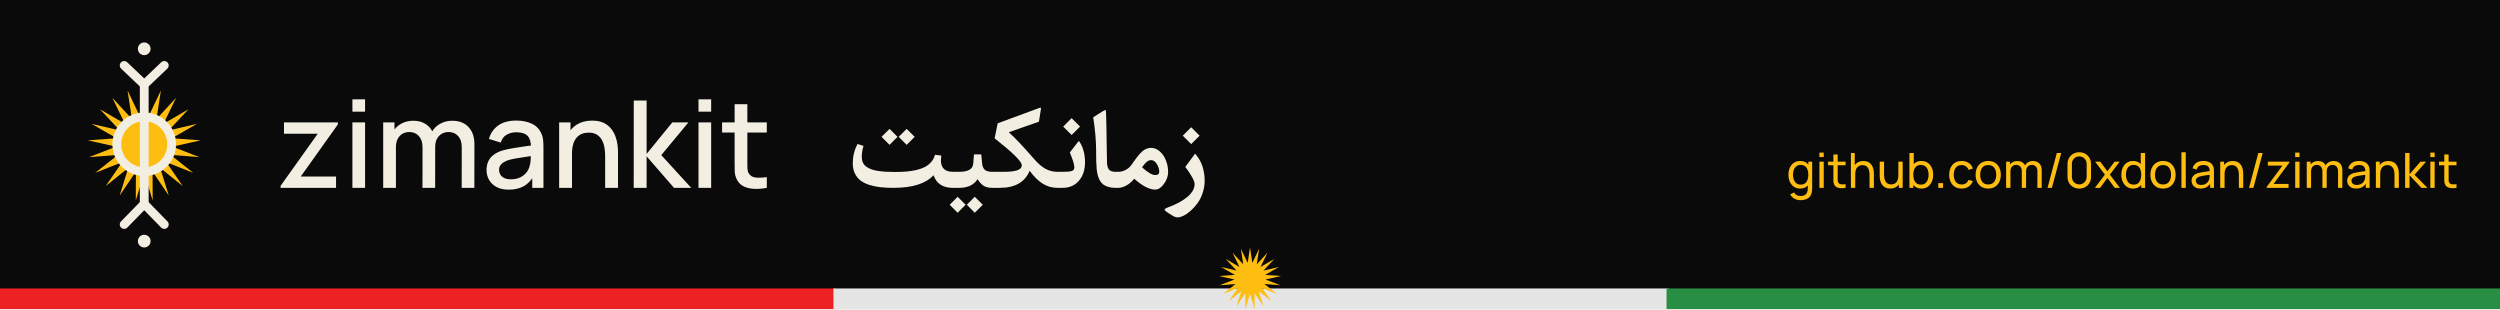
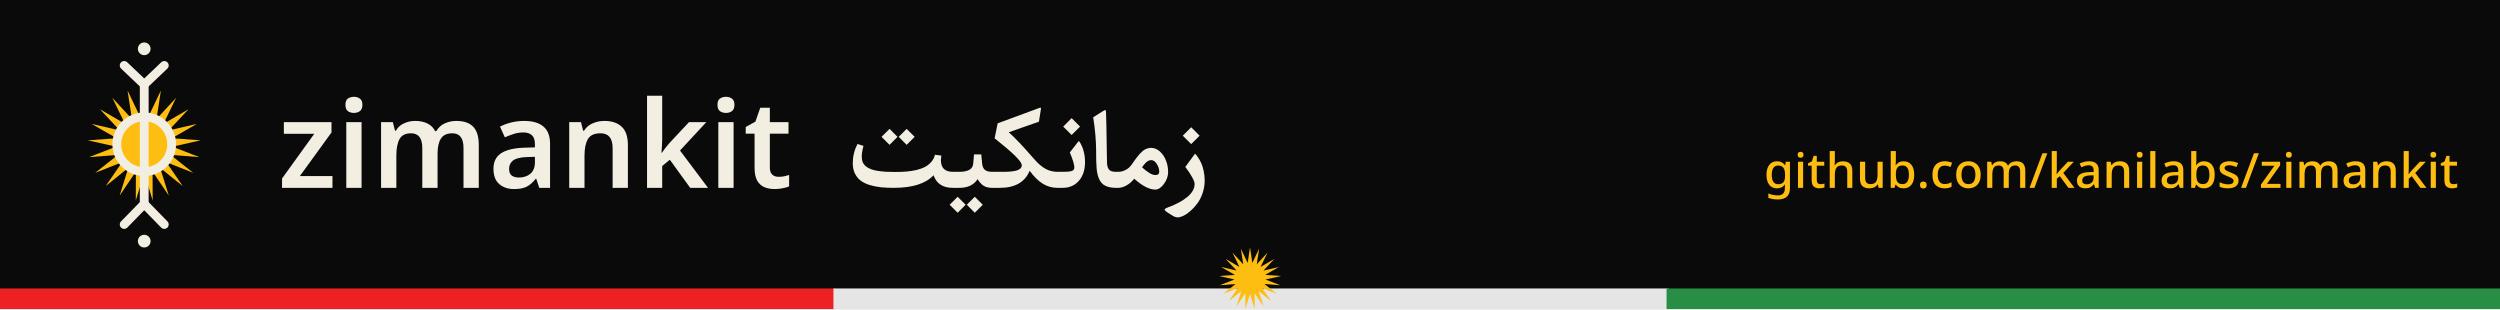
<svg xmlns="http://www.w3.org/2000/svg" width="728" height="90" viewBox="0 0 728 90" version="1.1" id="svg11">
  <defs id="defs11" />
  <rect width="728" height="90" fill="#0A0A0A" id="rect1" />
  <g transform="translate(5.52 5.52) scale(0.07125)" id="g7">
    <path fill="#FEBD11" transform="translate(-178.00 52.00) scale(1.5333)" d="M450 150l11.24 76.264 33.222-69.563-11.738 76.19 52.249-56.68-33.674 69.344 66.634-38.761-52.616 56.338 75.098-17.399-66.885 38.327 76.89 5.51-75.21 16.909 71.85 27.929-76.852-6.011 60.425 47.867-71.666-28.397 43.632 63.55-60.113-48.259 22.962 73.589-43.217-63.834.25 77.087L450 376.264 427.518 450l.251-77.087-43.217 63.834 22.962-73.589-60.113 48.26 43.632-63.551-71.666 28.397 60.425-47.867-76.852 6.011 71.85-27.93-75.21-16.908 76.89-5.51-66.885-38.327 75.098 17.399-52.616-56.338 66.634 38.76-33.674-69.343 52.249 56.68-11.738-76.19 33.221 69.563z" id="path1" />
    <g fill="none" stroke="#F3EEE2" stroke-width="36" stroke-linecap="round" stroke-linejoin="round" id="g4">
      <path d="M430 190 L512 268 L594 190" id="path2" />
      <path d="M512 268 V756" id="path3" />
      <path d="M430 840 L512 756 L594 840" id="path4" />
      <circle cx="512" cy="512" r="112" id="circle4" />
    </g>
    <g fill="#F3EEE2" id="g6">
      <circle cx="512" cy="122" r="26" id="circle5" />
      <circle cx="512" cy="908" r="26" id="circle6" />
    </g>
  </g>
-   <path d="m 81.706,54.7 v -0.582 l 10.819,-15.179 H 82.694 v -3.301 h 15.691 v 0.6 l -10.802,15.161 h 10.272 v 3.301 z m 20.915,-22.186 v -3.583 h 3.689 v 3.583 z m 0,22.186 v -19.062 h 3.689 v 19.062 z m 31.823,0 0.018,-11.878 q 0,-2.065 -1.059,-3.212 -1.059,-1.165 -2.789,-1.165 -1.059,0 -1.942,0.494 -0.865,0.477 -1.412,1.447 -0.529,0.953 -0.529,2.4 l -1.783,-0.9 q -0.035,-2.012 0.847,-3.53 0.9,-1.518 2.436,-2.347 1.536,-0.847 3.442,-0.847 3.089,0 4.783,1.853 1.694,1.853 1.694,4.924 l -0.018,12.761 z m -22.857,0 v -19.062 h 3.283 v 5.507 h 0.424 v 13.555 z m 11.437,0 0.018,-11.808 q 0,-2.083 -1.059,-3.265 -1.041,-1.183 -2.806,-1.183 -1.747,0 -2.824,1.2 -1.059,1.2 -1.059,3.142 l -1.765,-1.13 q 0,-1.871 0.9,-3.336 0.9,-1.465 2.436,-2.312 1.536,-0.847 3.477,-0.847 2.03,0 3.459,0.865 1.43,0.847 2.171,2.383 0.759,1.536 0.759,3.565 l -0.018,12.726 z m 25.098,0.529 q -2.118,0 -3.548,-0.777 -1.43,-0.794 -2.171,-2.083 -0.724,-1.306 -0.724,-2.859 0,-1.447 0.512,-2.542 0.512,-1.094 1.518,-1.853 1.006,-0.777 2.471,-1.253 1.271,-0.371 2.877,-0.653 1.606,-0.282 3.371,-0.529 1.783,-0.247 3.53,-0.494 l -1.341,0.741 q 0.035,-2.242 -0.953,-3.318 -0.971,-1.094 -3.353,-1.094 -1.5,0 -2.753,0.706 -1.253,0.688 -1.747,2.295 l -3.442,-1.059 q 0.706,-2.453 2.683,-3.901 1.994,-1.447 5.295,-1.447 2.559,0 4.448,0.882 1.906,0.865 2.789,2.753 0.459,0.935 0.565,1.977 0.106,1.041 0.106,2.242 v 11.737 h -3.265 v -4.36 l 0.635,0.565 q -1.183,2.189 -3.018,3.265 -1.818,1.059 -4.483,1.059 z m 0.653,-3.018 q 1.571,0 2.7,-0.547 1.13,-0.565 1.818,-1.43 0.688,-0.865 0.9,-1.8 0.3,-0.847 0.335,-1.906 0.053,-1.059 0.053,-1.694 l 1.2,0.441 q -1.747,0.265 -3.177,0.477 -1.43,0.212 -2.595,0.424 -1.147,0.194 -2.047,0.477 -0.759,0.265 -1.359,0.635 -0.582,0.371 -0.935,0.9 -0.335,0.529 -0.335,1.288 0,0.741 0.371,1.377 0.371,0.618 1.13,0.988 0.759,0.371 1.942,0.371 z m 27.446,2.489 v -9.372 q 0,-1.112 -0.194,-2.277 -0.176,-1.183 -0.706,-2.189 -0.512,-1.006 -1.465,-1.624 -0.935,-0.618 -2.453,-0.618 -0.988,0 -1.871,0.335 -0.882,0.318 -1.553,1.041 -0.653,0.724 -1.041,1.906 -0.371,1.183 -0.371,2.877 l -2.295,-0.865 q 0,-2.595 0.971,-4.571 0.971,-1.994 2.789,-3.106 1.818,-1.112 4.395,-1.112 1.977,0 3.318,0.635 1.341,0.635 2.171,1.677 0.847,1.024 1.288,2.242 0.441,1.218 0.6,2.383 0.159,1.165 0.159,2.047 v 10.59 z m -13.396,0 v -19.062 h 3.301 v 5.507 h 0.441 v 13.555 z m 21.709,0 0.018,-25.416 h 3.742 v 15.532 l 7.484,-9.178 h 4.695 l -7.907,9.531 8.719,9.531 h -5.013 l -7.978,-9.178 v 9.178 z m 18.868,-22.186 v -3.583 h 3.689 v 3.583 z m 0,22.186 v -19.062 h 3.689 v 19.062 z m 19.892,0 q -1.8,0.353 -3.53,0.3 -1.73,-0.053 -3.089,-0.671 -1.359,-0.618 -2.047,-1.942 -0.618,-1.183 -0.671,-2.4 -0.035,-1.236 -0.035,-2.789 v -16.856 h 3.707 v 16.679 q 0,1.147 0.018,1.994 0.035,0.847 0.371,1.43 0.635,1.094 2.012,1.253 1.394,0.141 3.265,-0.124 z m -13.026,-16.097 v -2.965 h 13.026 v 2.965 z" id="text7" style="font-weight:600;font-size:35.3px;font-family:Manrope;fill:#f3eee2" aria-label="zimankit" />
+   <path d="M 96.814,54.7 H 82.13 v -2.718 l 9.39,-13.026 h -8.86 v -3.389 H 96.532 v 3.001 l -9.213,12.708 h 9.496 z m 6.248,-26.51 q 1.024,0 1.73,0.529 0.741,0.494 0.741,1.8 0,1.306 -0.741,1.836 -0.706,0.529 -1.73,0.529 -1.024,0 -1.765,-0.529 -0.706,-0.529 -0.706,-1.836 0,-1.306 0.706,-1.8 0.741,-0.529 1.765,-0.529 z m 2.224,7.378 v 19.133 h -4.448 v -19.133 z m 27.605,-0.353 q 3.248,0 4.871,1.659 1.659,1.659 1.659,5.366 v 12.461 h -4.448 v -11.614 q 0,-4.271 -3.248,-4.271 -2.33,0 -3.318,1.518 -0.988,1.518 -0.988,4.412 v 9.955 h -4.448 v -11.614 q 0,-4.271 -3.283,-4.271 -2.436,0 -3.353,1.694 -0.918,1.694 -0.918,4.836 v 9.354 h -4.448 v -19.133 h 3.424 l 0.635,2.506 h 0.247 q 0.847,-1.483 2.365,-2.153 1.553,-0.706 3.212,-0.706 2.153,0 3.601,0.741 1.483,0.706 2.259,2.224 h 0.353 q 0.882,-1.553 2.471,-2.259 1.589,-0.706 3.353,-0.706 z m 19.733,0 q 3.707,0 5.613,1.624 1.942,1.624 1.942,5.013 v 12.849 h -3.142 l -0.882,-2.647 h -0.141 q -1.236,1.553 -2.612,2.295 -1.377,0.706 -3.742,0.706 -2.577,0 -4.271,-1.447 -1.694,-1.447 -1.694,-4.483 0,-2.965 2.153,-4.448 2.189,-1.483 6.601,-1.659 l 3.318,-0.106 v -0.953 q 0,-1.8 -0.882,-2.577 -0.882,-0.812 -2.471,-0.812 -1.447,0 -2.789,0.424 -1.306,0.424 -2.612,0.988 l -1.412,-3.106 q 1.412,-0.741 3.212,-1.2 1.836,-0.459 3.812,-0.459 z m 0.812,10.519 q -2.93,0.106 -4.059,1.024 -1.13,0.882 -1.13,2.4 0,1.377 0.777,1.977 0.812,0.565 2.118,0.565 1.942,0 3.283,-1.094 1.341,-1.13 1.341,-3.318 v -1.624 z m 22.557,-10.519 q 3.212,0 5.013,1.659 1.836,1.659 1.836,5.366 v 12.461 h -4.448 v -11.578 q 0,-4.307 -3.53,-4.307 -2.683,0 -3.671,1.694 -0.988,1.694 -0.988,4.836 v 9.354 h -4.448 v -19.133 h 3.424 l 0.635,2.506 h 0.247 q 0.918,-1.483 2.506,-2.153 1.624,-0.706 3.424,-0.706 z m 16.838,5.401 q 0,0.918 -0.071,1.942 -0.071,1.024 -0.141,1.942 h 0.106 q 0.424,-0.635 1.059,-1.447 0.635,-0.812 1.2,-1.447 l 5.648,-6.036 h 5.048 l -7.66,8.26 8.154,10.872 h -5.189 l -5.93,-8.19 -2.224,1.836 v 6.354 h -4.412 v -26.828 h 4.412 z m 18.568,-12.426 q 1.024,0 1.73,0.529 0.741,0.494 0.741,1.8 0,1.306 -0.741,1.836 -0.706,0.529 -1.73,0.529 -1.024,0 -1.765,-0.529 -0.706,-0.529 -0.706,-1.836 0,-1.306 0.706,-1.8 0.741,-0.529 1.765,-0.529 z m 2.224,7.378 v 19.133 h -4.448 v -19.133 z m 13.096,15.92 q 0.812,0 1.589,-0.141 0.812,-0.176 1.483,-0.388 v 3.318 q -0.706,0.318 -1.836,0.529 -1.13,0.247 -2.365,0.247 -1.624,0 -2.965,-0.529 -1.341,-0.565 -2.118,-1.906 -0.777,-1.341 -0.777,-3.742 v -9.955 h -2.577 v -1.942 l 2.824,-1.553 1.412,-4.059 h 2.789 v 4.201 h 5.436 v 3.353 h -5.436 v 9.919 q 0,1.341 0.706,2.012 0.706,0.635 1.836,0.635 z" id="text7" style="font-weight:600;font-size:35.3px;font-family:Manrope;fill:#f3eee2" aria-label="zimankit" />
  <path d="m 346.871,37.054 2.46,2.46 -2.46,2.444 -2.444,-2.444 z m 1.127,7.697 q 0.111,0.111 0.302,0.317 0.19,0.19 0.666,0.92 0.492,0.73 0.857,1.571 0.381,0.825 0.682,2.19 0.302,1.349 0.302,2.809 0,1.888 -0.603,3.65 -0.603,1.777 -1.523,3.015 -0.92,1.254 -2,2.19 -1.063,0.952 -2.047,1.412 -0.984,0.476 -1.666,0.476 -0.762,0 -1.587,-0.54 l -1.301,-0.825 q -0.698,-0.444 -0.857,-0.698 -0.175,-0.238 0.079,-0.444 0.254,-0.206 1.063,-0.508 3.38,-1.238 5.443,-2.983 2.063,-1.746 2.063,-3.729 0,-0.682 -0.746,-2.015 -0.73,-1.349 -1.968,-2.952 z m -22.74,9.95 q -0.873,0 -0.873,-2.285 v -0.524 q 0,-1.857 0.873,-1.857 h 0.413 q 1.032,0 2.095,-0.54 1.063,-0.54 1.793,-1.587 0.54,-0.762 0.809,-1.158 0.286,-0.397 0.746,-1 0.476,-0.619 0.778,-0.936 0.302,-0.317 0.73,-0.714 0.444,-0.397 0.809,-0.587 0.365,-0.19 0.809,-0.317 0.46,-0.143 0.92,-0.143 1.428,0 2.603,1.063 1.174,1.047 1.777,2.65 0.619,1.603 0.619,3.301 0,1.825 -1.222,3.491 -1.206,1.65 -2.539,1.65 -2.555,0 -6.11,-3.158 -1.047,1.285 -2.301,1.968 -1.238,0.682 -2.38,0.682 z m 11.156,-3.729 q 1.158,0 1.158,-0.968 0,-1.127 -0.714,-2.253 -0.714,-1.127 -1.603,-1.127 -0.428,0 -0.841,0.19 -0.397,0.19 -0.762,0.571 -0.365,0.365 -0.587,0.651 -0.206,0.27 -0.492,0.698 2.476,2.238 3.84,2.238 z m -14.108,-6.395 q 0.032,2.777 0.064,3.11 0.143,1.492 0.873,1.968 0.587,0.381 1.746,0.381 h 0.428 q 0.397,0 0.397,1.539 v 1.158 q 0,1.968 -0.397,1.968 h -0.508 q -1.19,0 -2.095,-0.254 -0.889,-0.254 -1.492,-0.682 -0.603,-0.444 -1.016,-1.158 -0.397,-0.714 -0.619,-1.492 -0.222,-0.793 -0.333,-1.873 -0.095,-1.095 -0.127,-2.142 -0.016,-1.063 -0.032,-2.428 0,-0.508 0,-0.762 -0.048,-4.745 -0.857,-9.76 l 2.825,-1.777 q 0.651,-0.397 0.762,-0.317 0.127,0.079 0.159,0.873 0.095,2.063 0.222,11.648 z m -14.298,10.125 q -0.873,0 -0.873,-2.285 v -0.524 q 0,-1.857 0.873,-1.857 h 1.65 q 1.65,0 2.412,-0.238 0.778,-0.238 0.778,-1.016 0,-1.285 -1.317,-4.38 l 2.158,-2.793 q 0.222,-0.286 0.286,-0.365 0.079,-0.095 0.175,-0.111 0.111,-0.016 0.175,0.095 0.079,0.111 0.238,0.381 1.396,2.412 1.396,5.618 0,3.348 -1.777,5.411 -1.777,2.063 -4.745,2.063 z m 4.047,-20.297 2.46,2.46 -2.46,2.444 -2.444,-2.444 z m -18.297,4.11 q 2.571,2.253 7.49,7.919 1.603,1.841 3.206,2.729 1.603,0.873 3.507,0.873 h 0.206 q 0.397,0 0.397,1.539 v 1.158 q 0,1.968 -0.397,1.968 h -0.206 q -2.38,0 -4.332,-1.222 -1.952,-1.222 -3.793,-3.745 -2.063,4.967 -8.696,4.967 h -2.047 q -0.873,0 -0.873,-2.285 v -0.524 q 0,-1.857 0.873,-1.857 h 2 q 0.762,0 1.285,0 0.524,-0.016 1.19,-0.032 0.666,-0.032 1.111,-0.095 0.444,-0.063 0.936,-0.159 0.508,-0.095 0.809,-0.238 0.317,-0.143 0.587,-0.333 0.27,-0.206 0.397,-0.476 0.127,-0.286 0.127,-0.635 0,-1.555 -7.903,-7.792 l 0.889,-4.364 12.172,-4.491 q 0.349,-0.127 0.413,0 0.064,0.111 -0.016,0.492 l -0.555,3.523 z m -9.902,18.789 2.333,2.317 -2.333,2.333 -2.317,-2.333 z m -4.983,0 2.317,2.317 -2.317,2.333 -2.333,-2.333 z m -1.317,-7.268 h 1.73 q 3.92,0 4.11,-2.349 l 0.238,-2.729 h 2.111 l 0.254,2.682 q 0.127,1.238 0.793,1.825 0.682,0.571 2.158,0.571 h 0.317 q 0.397,0 0.397,1.539 v 1.158 q 0,1.968 -0.397,1.968 h -0.333 q -1.523,0 -2.476,-0.587 -0.952,-0.603 -1.793,-1.936 -1.635,2.523 -5.3,2.523 h -1.809 q -0.873,0 -0.873,-2.285 v -0.524 q 0,-1.857 0.873,-1.857 z m -13.536,-12.505 2.333,2.317 -2.333,2.333 -2.317,-2.333 z m -4.983,0 2.317,2.317 -2.317,2.333 -2.333,-2.333 z m 1.254,17.17 q -2.126,0 -3.824,-0.175 -1.698,-0.19 -3.269,-0.667 -1.555,-0.492 -2.603,-1.285 -1.032,-0.793 -1.65,-2.063 -0.619,-1.27 -0.619,-2.968 0,-2.968 1.365,-5.618 l 1.761,0.555 q -0.508,1.793 -0.508,3.142 0,0.936 0.302,1.65 0.317,0.714 0.952,1.206 0.635,0.476 1.444,0.793 0.825,0.317 1.984,0.492 1.158,0.175 2.349,0.254 1.19,0.063 2.745,0.063 1.793,0 3.269,-0.127 1.476,-0.127 2.92,-0.46 1.444,-0.349 2.476,-0.905 1.047,-0.555 1.809,-1.444 0.778,-0.889 1.063,-2.079 l 1.857,0.238 q -0.127,1.063 -0.127,1.301 0,3.428 3.475,3.428 h 0.238 q 0.397,0 0.397,1.539 v 1.158 q 0,1.968 -0.397,1.968 h -0.286 q -4.269,0 -5.57,-3.666 -3.396,3.666 -11.553,3.666 z" id="text8" style="font-weight:600;font-size:32.5px;font-family:Sahel;fill:#f3eee2" aria-label="زمانکیت" />
-   <path d="m 524.295,58.296 q -0.599,0 -1.17,-0.183 -0.571,-0.183 -1.05,-0.557 -0.472,-0.367 -0.79,-0.931 l 1.149,-0.606 q 0.282,0.557 0.797,0.811 0.522,0.254 1.072,0.254 0.726,0 1.206,-0.268 0.479,-0.261 0.705,-0.783 0.233,-0.522 0.226,-1.297 v -2.08 h 0.148 v -5.569 h 1.114 v 7.663 q 0,0.31 -0.021,0.599 -0.014,0.289 -0.07,0.571 -0.148,0.811 -0.585,1.332 -0.437,0.529 -1.128,0.783 -0.691,0.261 -1.6,0.261 z m -0.092,-3.384 q -1.065,0 -1.826,-0.529 -0.761,-0.536 -1.177,-1.445 -0.409,-0.909 -0.409,-2.052 0,-1.142 0.409,-2.052 0.416,-0.909 1.177,-1.431 0.761,-0.529 1.819,-0.529 1.079,0 1.812,0.522 0.733,0.522 1.107,1.431 0.381,0.909 0.381,2.059 0,1.135 -0.381,2.052 -0.374,0.909 -1.107,1.445 -0.733,0.529 -1.805,0.529 z m 0.155,-1.149 q 0.768,0 1.262,-0.367 0.493,-0.374 0.726,-1.022 0.24,-0.656 0.24,-1.488 0,-0.846 -0.24,-1.488 -0.233,-0.649 -0.719,-1.008 -0.486,-0.367 -1.234,-0.367 -0.775,0 -1.283,0.381 -0.501,0.381 -0.747,1.029 -0.24,0.649 -0.24,1.452 0,0.811 0.247,1.466 0.247,0.649 0.74,1.029 0.501,0.381 1.248,0.381 z m 5.457,-8.023 V 44.442 h 1.255 v 1.297 z m 0,8.961 v -7.614 h 1.255 v 7.614 z m 7.621,0 q -0.677,0.134 -1.339,0.106 -0.656,-0.021 -1.17,-0.261 -0.515,-0.247 -0.783,-0.761 -0.226,-0.451 -0.247,-0.909 -0.014,-0.465 -0.014,-1.05 V 44.971 h 1.255 v 6.796 q 0,0.465 0.007,0.797 0.014,0.331 0.148,0.571 0.254,0.451 0.804,0.529 0.557,0.078 1.339,-0.042 z m -5.097,-6.578 v -1.036 h 5.097 v 1.036 z m 12.07,6.578 v -3.814 q 0,-0.543 -0.099,-1.043 -0.092,-0.501 -0.331,-0.895 -0.233,-0.402 -0.634,-0.634 -0.395,-0.233 -1.001,-0.233 -0.472,0 -0.86,0.162 -0.381,0.155 -0.656,0.479 -0.275,0.324 -0.43,0.818 -0.148,0.486 -0.148,1.149 l -0.825,-0.254 q 0,-1.107 0.395,-1.896 0.402,-0.797 1.121,-1.22 0.726,-0.43 1.706,-0.43 0.74,0 1.262,0.233 0.522,0.233 0.867,0.62 0.345,0.381 0.543,0.86 0.197,0.472 0.275,0.966 0.085,0.486 0.085,0.924 v 4.209 z m -5.428,0 V 44.548 h 1.128 v 5.605 h 0.141 v 4.547 z m 11.421,0.197 q -0.733,0 -1.262,-0.233 -0.522,-0.233 -0.867,-0.62 -0.345,-0.388 -0.543,-0.86 -0.197,-0.472 -0.282,-0.966 -0.077,-0.493 -0.077,-0.924 v -4.209 h 1.269 v 3.814 q 0,0.536 0.099,1.036 0.099,0.501 0.331,0.902 0.24,0.402 0.634,0.634 0.402,0.233 1.001,0.233 0.472,0 0.86,-0.162 0.388,-0.162 0.663,-0.479 0.275,-0.324 0.423,-0.818 0.148,-0.493 0.148,-1.149 l 0.825,0.254 q 0,1.1 -0.402,1.896 -0.395,0.797 -1.121,1.227 -0.719,0.423 -1.699,0.423 z m 2.538,-0.197 v -2.037 h -0.141 v -5.577 h 1.262 v 7.614 z m 6.592,0.211 q -1.072,0 -1.805,-0.529 -0.733,-0.536 -1.114,-1.445 -0.374,-0.916 -0.374,-2.052 0,-1.149 0.374,-2.059 0.381,-0.909 1.114,-1.431 0.74,-0.522 1.812,-0.522 1.058,0 1.819,0.529 0.768,0.522 1.177,1.431 0.409,0.909 0.409,2.052 0,1.142 -0.409,2.052 -0.409,0.909 -1.177,1.445 -0.761,0.529 -1.826,0.529 z m -3.504,-0.211 V 44.548 h 1.262 v 4.547 h -0.141 v 5.605 z m 3.349,-0.938 q 0.754,0 1.248,-0.381 0.493,-0.381 0.74,-1.029 0.247,-0.656 0.247,-1.466 0,-0.804 -0.247,-1.452 -0.24,-0.649 -0.747,-1.029 -0.501,-0.381 -1.276,-0.381 -0.74,0 -1.227,0.367 -0.486,0.36 -0.726,1.008 -0.24,0.642 -0.24,1.488 0,0.832 0.233,1.488 0.24,0.649 0.733,1.022 0.493,0.367 1.262,0.367 z m 5.062,0.938 v -1.382 h 1.382 v 1.382 z m 6.789,0.211 q -1.156,0 -1.967,-0.515 -0.804,-0.522 -1.227,-1.431 -0.423,-0.909 -0.437,-2.073 0.014,-1.191 0.444,-2.094 0.437,-0.909 1.248,-1.417 0.811,-0.508 1.953,-0.508 1.206,0 2.073,0.592 0.874,0.592 1.17,1.621 l -1.241,0.374 q -0.24,-0.663 -0.783,-1.029 -0.536,-0.367 -1.234,-0.367 -0.783,0 -1.29,0.367 -0.508,0.36 -0.754,1.001 -0.247,0.634 -0.254,1.459 0.014,1.269 0.585,2.052 0.578,0.775 1.713,0.775 0.747,0 1.241,-0.338 0.493,-0.345 0.747,-0.994 l 1.269,0.331 q -0.395,1.065 -1.234,1.629 -0.839,0.564 -2.023,0.564 z m 7.734,0 q -1.135,0 -1.96,-0.515 -0.818,-0.515 -1.262,-1.424 -0.444,-0.909 -0.444,-2.087 0,-1.198 0.451,-2.101 0.451,-0.902 1.276,-1.403 0.825,-0.508 1.939,-0.508 1.142,0 1.967,0.515 0.825,0.508 1.262,1.417 0.444,0.902 0.444,2.08 0,1.191 -0.444,2.101 -0.444,0.902 -1.269,1.417 -0.825,0.508 -1.96,0.508 z m 0,-1.191 q 1.184,0 1.762,-0.79 0.578,-0.79 0.578,-2.045 0,-1.29 -0.585,-2.052 -0.585,-0.768 -1.755,-0.768 -0.797,0 -1.311,0.36 -0.515,0.36 -0.768,0.994 -0.254,0.634 -0.254,1.466 0,1.283 0.592,2.059 0.592,0.775 1.741,0.775 z m 14.326,0.98 0.007,-4.872 q 0,-0.853 -0.458,-1.332 -0.451,-0.486 -1.177,-0.486 -0.423,0 -0.804,0.197 -0.381,0.19 -0.62,0.606 -0.24,0.409 -0.24,1.05 l -0.663,-0.268 q -0.014,-0.811 0.331,-1.417 0.352,-0.613 0.959,-0.952 0.606,-0.338 1.368,-0.338 1.191,0 1.875,0.726 0.684,0.719 0.684,1.939 l -0.007,5.146 z m -9.109,0 v -7.614 h 1.121 v 2.037 h 0.141 v 5.577 z m 4.561,0 0.007,-4.822 q 0,-0.874 -0.451,-1.368 -0.451,-0.501 -1.198,-0.501 -0.74,0 -1.198,0.508 -0.458,0.508 -0.458,1.347 l -0.663,-0.395 q 0,-0.74 0.352,-1.325 0.352,-0.585 0.959,-0.916 0.606,-0.338 1.375,-0.338 0.768,0 1.339,0.324 0.571,0.324 0.881,0.931 0.31,0.599 0.31,1.431 l -0.007,5.125 z M 598.948,44.548 h 1.276 l -2.707,10.152 h -1.276 z m 6.535,10.364 q -0.987,0 -1.762,-0.444 -0.768,-0.451 -1.22,-1.22 -0.444,-0.775 -0.444,-1.762 v -3.722 q 0,-0.987 0.444,-1.762 0.451,-0.775 1.22,-1.22 0.775,-0.444 1.762,-0.444 0.987,0 1.762,0.444 0.775,0.444 1.22,1.22 0.444,0.775 0.444,1.762 v 3.722 q 0,0.987 -0.444,1.762 -0.444,0.768 -1.22,1.22 -0.775,0.444 -1.762,0.444 z m 0,-1.206 q 0.599,0 1.086,-0.289 0.486,-0.289 0.775,-0.775 0.289,-0.493 0.289,-1.086 v -3.87 q 0,-0.599 -0.289,-1.086 -0.289,-0.486 -0.775,-0.775 -0.486,-0.289 -1.086,-0.289 -0.592,0 -1.086,0.289 -0.486,0.289 -0.775,0.775 -0.289,0.486 -0.289,1.086 v 3.87 q 0,0.592 0.289,1.086 0.289,0.486 0.775,0.775 0.493,0.289 1.086,0.289 z m 4.554,0.994 2.912,-3.849 -2.848,-3.765 h 1.495 l 2.087,2.792 2.066,-2.792 h 1.495 l -2.848,3.765 2.919,3.849 h -1.502 l -2.129,-2.876 -2.143,2.876 z m 11.111,0.211 q -1.065,0 -1.826,-0.529 -0.761,-0.536 -1.177,-1.445 -0.409,-0.909 -0.409,-2.052 0,-1.142 0.409,-2.052 0.416,-0.909 1.177,-1.431 0.761,-0.529 1.819,-0.529 1.079,0 1.812,0.522 0.733,0.522 1.107,1.431 0.381,0.909 0.381,2.059 0,1.135 -0.381,2.052 -0.374,0.909 -1.107,1.445 -0.733,0.529 -1.805,0.529 z m 0.155,-1.149 q 0.768,0 1.262,-0.367 0.493,-0.374 0.726,-1.022 0.24,-0.656 0.24,-1.488 0,-0.846 -0.24,-1.488 -0.233,-0.649 -0.719,-1.008 -0.486,-0.367 -1.234,-0.367 -0.775,0 -1.283,0.381 -0.501,0.381 -0.747,1.029 -0.24,0.649 -0.24,1.452 0,0.811 0.247,1.466 0.247,0.649 0.74,1.029 0.501,0.381 1.248,0.381 z m 2.228,0.938 v -5.605 h -0.141 V 44.548 h 1.262 v 10.152 z m 6.338,0.211 q -1.135,0 -1.96,-0.515 -0.818,-0.515 -1.262,-1.424 -0.444,-0.909 -0.444,-2.087 0,-1.198 0.451,-2.101 0.451,-0.902 1.276,-1.403 0.825,-0.508 1.939,-0.508 1.142,0 1.967,0.515 0.825,0.508 1.262,1.417 0.444,0.902 0.444,2.08 0,1.191 -0.444,2.101 -0.444,0.902 -1.269,1.417 -0.825,0.508 -1.96,0.508 z m 0,-1.191 q 1.184,0 1.762,-0.79 0.578,-0.79 0.578,-2.045 0,-1.29 -0.585,-2.052 -0.585,-0.768 -1.755,-0.768 -0.797,0 -1.311,0.36 -0.515,0.36 -0.768,0.994 -0.254,0.634 -0.254,1.466 0,1.283 0.592,2.059 0.592,0.775 1.741,0.775 z m 5.365,0.98 V 44.337 h 1.255 v 10.364 z m 5.534,0.211 q -0.853,0 -1.431,-0.31 -0.571,-0.317 -0.867,-0.832 -0.289,-0.515 -0.289,-1.128 0,-0.599 0.226,-1.036 0.233,-0.444 0.649,-0.733 0.416,-0.296 0.994,-0.465 0.543,-0.148 1.213,-0.254 0.677,-0.113 1.368,-0.204 0.691,-0.092 1.29,-0.176 l -0.451,0.261 q 0.021,-1.015 -0.409,-1.502 -0.423,-0.486 -1.466,-0.486 -0.691,0 -1.213,0.317 -0.515,0.31 -0.726,1.015 l -1.191,-0.36 q 0.275,-1.001 1.065,-1.572 0.79,-0.571 2.08,-0.571 1.036,0 1.777,0.374 0.747,0.367 1.072,1.114 0.162,0.352 0.204,0.768 0.042,0.409 0.042,0.86 v 4.709 h -1.114 v -1.826 l 0.261,0.169 q -0.43,0.924 -1.206,1.396 -0.768,0.472 -1.875,0.472 z m 0.19,-1.05 q 0.677,0 1.17,-0.24 0.501,-0.247 0.804,-0.642 0.303,-0.402 0.395,-0.874 0.106,-0.352 0.113,-0.783 0.014,-0.437 0.014,-0.67 l 0.437,0.19 q -0.613,0.085 -1.206,0.162 -0.592,0.078 -1.121,0.169 -0.529,0.085 -0.952,0.204 -0.31,0.099 -0.585,0.254 -0.268,0.155 -0.437,0.402 -0.162,0.24 -0.162,0.599 0,0.31 0.155,0.592 0.162,0.282 0.493,0.458 0.338,0.176 0.881,0.176 z m 10.998,0.839 v -3.814 q 0,-0.543 -0.099,-1.043 -0.092,-0.501 -0.331,-0.895 -0.233,-0.402 -0.634,-0.634 -0.395,-0.233 -1.001,-0.233 -0.472,0 -0.86,0.162 -0.381,0.155 -0.656,0.479 -0.275,0.324 -0.43,0.818 -0.148,0.486 -0.148,1.149 l -0.825,-0.254 q 0,-1.107 0.395,-1.896 0.402,-0.797 1.121,-1.22 0.726,-0.43 1.706,-0.43 0.74,0 1.262,0.233 0.522,0.233 0.867,0.62 0.345,0.381 0.543,0.86 0.197,0.472 0.275,0.966 0.085,0.486 0.085,0.924 v 4.209 z m -5.428,0 v -7.614 h 1.128 v 2.037 h 0.141 v 5.577 z M 657.625,44.548 h 1.276 l -2.707,10.152 h -1.276 z m 2.404,10.152 v -0.226 l 4.618,-6.246 h -4.237 v -1.142 h 6.26 v 0.24 l -4.611,6.232 h 4.371 v 1.142 z m 8.333,-8.961 V 44.442 h 1.255 v 1.297 z m 0,8.961 v -7.614 h 1.255 v 7.614 z m 12.471,0 0.007,-4.872 q 0,-0.853 -0.458,-1.332 -0.451,-0.486 -1.177,-0.486 -0.423,0 -0.804,0.197 -0.381,0.19 -0.62,0.606 -0.24,0.409 -0.24,1.05 l -0.663,-0.268 q -0.014,-0.811 0.331,-1.417 0.352,-0.613 0.959,-0.952 0.606,-0.338 1.368,-0.338 1.191,0 1.875,0.726 0.684,0.719 0.684,1.939 l -0.007,5.146 z m -9.109,0 v -7.614 h 1.121 v 2.037 h 0.141 v 5.577 z m 4.561,0 0.007,-4.822 q 0,-0.874 -0.451,-1.368 -0.451,-0.501 -1.198,-0.501 -0.74,0 -1.198,0.508 -0.458,0.508 -0.458,1.347 l -0.663,-0.395 q 0,-0.74 0.352,-1.325 0.352,-0.585 0.959,-0.916 0.606,-0.338 1.375,-0.338 0.768,0 1.339,0.324 0.571,0.324 0.881,0.931 0.31,0.599 0.31,1.431 l -0.007,5.125 z m 9.807,0.211 q -0.853,0 -1.431,-0.31 -0.571,-0.317 -0.867,-0.832 -0.289,-0.515 -0.289,-1.128 0,-0.599 0.226,-1.036 0.233,-0.444 0.649,-0.733 0.416,-0.296 0.994,-0.465 0.543,-0.148 1.213,-0.254 0.677,-0.113 1.368,-0.204 0.691,-0.092 1.29,-0.176 l -0.451,0.261 q 0.021,-1.015 -0.409,-1.502 -0.423,-0.486 -1.466,-0.486 -0.691,0 -1.213,0.317 -0.515,0.31 -0.726,1.015 l -1.191,-0.36 q 0.275,-1.001 1.065,-1.572 0.79,-0.571 2.08,-0.571 1.036,0 1.777,0.374 0.747,0.367 1.072,1.114 0.162,0.352 0.204,0.768 0.042,0.409 0.042,0.86 v 4.709 h -1.114 v -1.826 l 0.261,0.169 q -0.43,0.924 -1.206,1.396 -0.768,0.472 -1.875,0.472 z m 0.19,-1.05 q 0.677,0 1.17,-0.24 0.501,-0.247 0.804,-0.642 0.303,-0.402 0.395,-0.874 0.106,-0.352 0.113,-0.783 0.014,-0.437 0.014,-0.67 l 0.437,0.19 q -0.613,0.085 -1.206,0.162 -0.592,0.078 -1.121,0.169 -0.529,0.085 -0.952,0.204 -0.31,0.099 -0.585,0.254 -0.268,0.155 -0.437,0.402 -0.162,0.24 -0.162,0.599 0,0.31 0.155,0.592 0.162,0.282 0.493,0.458 0.338,0.176 0.881,0.176 z m 10.998,0.839 v -3.814 q 0,-0.543 -0.099,-1.043 -0.092,-0.501 -0.331,-0.895 -0.233,-0.402 -0.634,-0.634 -0.395,-0.233 -1.001,-0.233 -0.472,0 -0.86,0.162 -0.381,0.155 -0.656,0.479 -0.275,0.324 -0.43,0.818 -0.148,0.486 -0.148,1.149 l -0.825,-0.254 q 0,-1.107 0.395,-1.896 0.402,-0.797 1.121,-1.22 0.726,-0.43 1.706,-0.43 0.74,0 1.262,0.233 0.522,0.233 0.867,0.62 0.345,0.381 0.543,0.86 0.197,0.472 0.275,0.966 0.085,0.486 0.085,0.924 v 4.209 z m -5.428,0 v -7.614 h 1.128 v 2.037 h 0.141 v 5.577 z m 8.523,0 0.007,-10.152 h 1.269 v 6.204 l 3.194,-3.666 h 1.629 l -3.363,3.807 3.758,3.807 h -1.755 l -3.462,-3.666 v 3.666 z m 7.339,-8.961 V 44.442 h 1.255 v 1.297 z m 0,8.961 v -7.614 h 1.255 v 7.614 z m 7.621,0 q -0.677,0.134 -1.339,0.106 -0.656,-0.021 -1.17,-0.261 -0.515,-0.247 -0.783,-0.761 -0.226,-0.451 -0.247,-0.909 -0.014,-0.465 -0.014,-1.05 V 44.971 h 1.255 v 6.796 q 0,0.465 0.007,0.797 0.014,0.331 0.148,0.571 0.254,0.451 0.804,0.529 0.557,0.078 1.339,-0.042 z m -5.097,-6.578 v -1.036 h 5.097 v 1.036 z" id="text9" style="font-weight:500;font-size:14.1px;font-family:Manrope;text-anchor:end;fill:#febd11" aria-label="github.com/0xdolan/zimankit" />
+   <path d="m 517.457,46.959 q 1.509,0 2.326,1.142 h 0.07 l 0.169,-1.001 h 1.213 v 7.699 q 0,1.621 -0.874,2.453 -0.86,0.832 -2.637,0.832 -0.832,0 -1.523,-0.113 -0.677,-0.113 -1.255,-0.352 v -1.311 q 1.213,0.592 2.862,0.592 0.931,0 1.438,-0.536 0.508,-0.522 0.508,-1.48 v -0.254 q 0,-0.183 0.014,-0.479 0.014,-0.296 0.028,-0.451 h -0.056 q -0.381,0.592 -0.959,0.874 -0.578,0.268 -1.325,0.268 -1.438,0 -2.256,-1.029 -0.804,-1.043 -0.804,-2.89 0,-1.833 0.804,-2.89 0.818,-1.072 2.256,-1.072 z m 0.31,1.241 q -0.888,0 -1.368,0.705 -0.465,0.705 -0.465,2.03 0,1.325 0.465,2.016 0.479,0.691 1.396,0.691 1.043,0 1.523,-0.564 0.493,-0.578 0.493,-1.875 v -0.282 q 0,-1.452 -0.493,-2.087 -0.493,-0.634 -1.551,-0.634 z m 6.571,-3.99 q 0.338,0 0.592,0.197 0.254,0.197 0.254,0.663 0,0.451 -0.254,0.663 -0.254,0.197 -0.592,0.197 -0.367,0 -0.62,-0.197 -0.24,-0.211 -0.24,-0.663 0,-0.465 0.24,-0.663 0.254,-0.197 0.62,-0.197 z m 0.733,2.891 v 7.6 h -1.495 v -7.6 z m 5.076,6.528 q 0.296,0 0.606,-0.042 0.31,-0.056 0.536,-0.141 v 1.128 q -0.254,0.113 -0.663,0.183 -0.395,0.085 -0.804,0.085 -0.62,0 -1.142,-0.211 -0.522,-0.211 -0.832,-0.733 -0.296,-0.522 -0.296,-1.452 v -4.202 h -1.058 v -0.677 l 1.114,-0.564 0.522,-1.607 h 0.916 v 1.706 h 2.171 v 1.142 h -2.171 v 4.174 q 0,0.62 0.296,0.916 0.31,0.296 0.804,0.296 z m 4.16,-6.782 q 0,0.367 -0.028,0.719 -0.028,0.338 -0.056,0.564 h 0.099 q 0.367,-0.592 0.973,-0.874 0.62,-0.282 1.339,-0.282 1.339,0 2.045,0.663 0.719,0.663 0.719,2.115 v 4.949 h -1.48 v -4.738 q 0,-1.777 -1.565,-1.777 -1.17,0 -1.607,0.705 -0.437,0.691 -0.437,1.988 v 3.821 h -1.495 V 43.984 h 1.495 z m 13.931,0.254 v 7.6 h -1.198 l -0.211,-1.001 h -0.07 q -0.367,0.592 -1.015,0.874 -0.649,0.268 -1.368,0.268 -1.339,0 -2.045,-0.663 -0.705,-0.663 -0.705,-2.101 v -4.977 h 1.509 v 4.752 q 0,1.762 1.537,1.762 1.17,0 1.621,-0.691 0.451,-0.691 0.451,-1.974 v -3.849 z m 3.835,-0.536 q 0,0.465 -0.028,0.888 -0.028,0.423 -0.042,0.649 h 0.07 q 0.31,-0.479 0.86,-0.804 0.564,-0.324 1.438,-0.324 1.368,0 2.2,0.987 0.846,0.987 0.846,2.933 0,1.96 -0.846,2.961 -0.846,0.987 -2.214,0.987 -0.888,0 -1.438,-0.31 -0.536,-0.324 -0.846,-0.761 h -0.113 l -0.282,0.931 h -1.1 V 43.984 h 1.495 z m 1.946,1.621 q -1.1,0 -1.523,0.649 -0.423,0.634 -0.423,1.96 v 0.113 q 0,1.311 0.409,2.016 0.423,0.691 1.565,0.691 0.902,0 1.368,-0.705 0.465,-0.705 0.465,-2.03 0,-2.693 -1.861,-2.693 z m 5.09,5.682 q 0,-0.55 0.268,-0.775 0.282,-0.226 0.691,-0.226 0.395,0 0.677,0.226 0.296,0.226 0.296,0.775 0,0.55 -0.296,0.79 -0.282,0.24 -0.677,0.24 -0.409,0 -0.691,-0.24 -0.268,-0.24 -0.268,-0.79 z m 7.121,0.973 q -1.579,0 -2.538,-0.931 -0.959,-0.945 -0.959,-2.961 0,-1.41 0.465,-2.284 0.465,-0.874 1.283,-1.283 0.818,-0.423 1.861,-0.423 0.634,0 1.184,0.141 0.564,0.127 0.931,0.296 l -0.451,1.213 q -0.395,-0.155 -0.846,-0.268 -0.437,-0.113 -0.832,-0.113 -2.059,0 -2.059,2.707 0,1.297 0.508,1.974 0.508,0.677 1.495,0.677 0.634,0 1.114,-0.141 0.493,-0.141 0.902,-0.367 v 1.297 q -0.409,0.24 -0.888,0.352 -0.479,0.113 -1.17,0.113 z m 10.547,-3.948 q 0,1.889 -0.973,2.919 -0.973,1.029 -2.623,1.029 -1.029,0 -1.833,-0.465 -0.79,-0.465 -1.255,-1.339 -0.451,-0.888 -0.451,-2.143 0,-1.889 0.959,-2.905 0.959,-1.029 2.623,-1.029 1.043,0 1.833,0.465 0.804,0.451 1.255,1.325 0.465,0.874 0.465,2.143 z m -5.598,0 q 0,1.283 0.479,2.002 0.493,0.719 1.551,0.719 1.058,0 1.537,-0.719 0.493,-0.719 0.493,-2.002 0,-1.297 -0.493,-1.988 -0.493,-0.705 -1.551,-0.705 -1.058,0 -1.537,0.705 -0.479,0.691 -0.479,1.988 z m 16.003,-3.934 q 1.283,0 1.932,0.663 0.649,0.663 0.649,2.129 v 4.949 h -1.495 v -4.752 q 0,-1.762 -1.424,-1.762 -1.015,0 -1.452,0.634 -0.437,0.62 -0.437,1.791 v 4.089 h -1.48 v -4.752 q 0,-1.762 -1.438,-1.762 -1.072,0 -1.48,0.691 -0.395,0.691 -0.395,1.988 v 3.835 h -1.495 v -7.6 h 1.184 l 0.211,1.015 h 0.085 q 0.338,-0.592 0.945,-0.874 0.606,-0.282 1.283,-0.282 1.762,0 2.312,1.227 h 0.113 q 0.367,-0.634 1.015,-0.931 0.649,-0.296 1.368,-0.296 z m 8.996,-2.327 -3.751,10.067 h -1.424 l 3.751,-10.067 z m 2.764,4.709 q 0,0.282 -0.028,0.677 -0.028,0.395 -0.042,0.705 h 0.042 q 0.155,-0.211 0.423,-0.55 0.282,-0.352 0.493,-0.578 l 2.327,-2.496 h 1.734 l -3.06,3.257 3.257,4.343 h -1.762 l -2.51,-3.398 -0.874,0.733 v 2.665 h -1.48 V 43.984 h 1.48 z m 9.348,-2.383 q 1.424,0 2.129,0.634 0.719,0.62 0.719,1.96 v 5.146 h -1.058 l -0.296,-1.058 h -0.056 q -0.493,0.62 -1.043,0.916 -0.536,0.282 -1.495,0.282 -1.029,0 -1.706,-0.55 -0.677,-0.564 -0.677,-1.748 0,-1.156 0.874,-1.762 0.874,-0.606 2.693,-0.663 l 1.297,-0.042 v -0.423 q 0,-0.832 -0.381,-1.17 -0.381,-0.352 -1.072,-0.352 -0.578,0 -1.114,0.169 -0.536,0.169 -1.029,0.409 l -0.479,-1.086 q 0.536,-0.282 1.227,-0.465 0.705,-0.197 1.466,-0.197 z m 0.352,4.117 q -1.297,0.056 -1.805,0.437 -0.493,0.367 -0.493,1.043 0,0.592 0.352,0.86 0.352,0.268 0.916,0.268 0.874,0 1.452,-0.493 0.592,-0.493 0.592,-1.48 v -0.663 z m 8.643,-4.117 q 1.325,0 2.03,0.663 0.705,0.663 0.705,2.129 v 4.949 h -1.48 v -4.738 q 0,-1.777 -1.565,-1.777 -1.17,0 -1.607,0.691 -0.437,0.691 -0.437,1.988 v 3.835 h -1.495 v -7.6 h 1.184 l 0.211,1.015 h 0.085 q 0.367,-0.592 1.001,-0.874 0.649,-0.282 1.368,-0.282 z m 5.795,-2.75 q 0.338,0 0.592,0.197 0.254,0.197 0.254,0.663 0,0.451 -0.254,0.663 -0.254,0.197 -0.592,0.197 -0.367,0 -0.62,-0.197 -0.24,-0.211 -0.24,-0.663 0,-0.465 0.24,-0.663 0.254,-0.197 0.62,-0.197 z m 0.733,2.891 v 7.6 h -1.495 v -7.6 z m 3.835,7.6 h -1.495 V 43.984 h 1.495 z m 5.287,-7.741 q 1.424,0 2.129,0.634 0.719,0.62 0.719,1.96 v 5.146 h -1.058 l -0.296,-1.058 h -0.056 q -0.493,0.62 -1.043,0.916 -0.536,0.282 -1.495,0.282 -1.029,0 -1.706,-0.55 -0.677,-0.564 -0.677,-1.748 0,-1.156 0.874,-1.762 0.874,-0.606 2.693,-0.663 l 1.297,-0.042 v -0.423 q 0,-0.832 -0.381,-1.17 -0.381,-0.352 -1.072,-0.352 -0.578,0 -1.114,0.169 -0.536,0.169 -1.029,0.409 l -0.479,-1.086 q 0.536,-0.282 1.227,-0.465 0.705,-0.197 1.466,-0.197 z m 0.352,4.117 q -1.297,0.056 -1.805,0.437 -0.493,0.367 -0.493,1.043 0,0.592 0.352,0.86 0.352,0.268 0.916,0.268 0.874,0 1.452,-0.493 0.592,-0.493 0.592,-1.48 v -0.663 z m 6.289,-4.512 q 0,0.465 -0.028,0.888 -0.028,0.423 -0.042,0.649 h 0.07 q 0.31,-0.479 0.86,-0.804 0.564,-0.324 1.438,-0.324 1.368,0 2.2,0.987 0.846,0.987 0.846,2.933 0,1.96 -0.846,2.961 -0.846,0.987 -2.214,0.987 -0.888,0 -1.438,-0.31 -0.536,-0.324 -0.846,-0.761 h -0.113 l -0.282,0.931 h -1.1 V 43.984 h 1.495 z m 1.946,1.621 q -1.1,0 -1.523,0.649 -0.423,0.634 -0.423,1.96 v 0.113 q 0,1.311 0.409,2.016 0.423,0.691 1.565,0.691 0.902,0 1.368,-0.705 0.465,-0.705 0.465,-2.03 0,-2.693 -1.861,-2.693 z m 10.349,4.371 q 0,1.114 -0.818,1.706 -0.818,0.578 -2.27,0.578 -0.804,0 -1.382,-0.127 -0.564,-0.113 -1.043,-0.338 v -1.311 q 0.493,0.24 1.156,0.437 0.677,0.183 1.311,0.183 0.846,0 1.213,-0.268 0.381,-0.268 0.381,-0.719 0,-0.254 -0.141,-0.451 -0.141,-0.211 -0.536,-0.423 -0.381,-0.226 -1.128,-0.508 -0.733,-0.296 -1.241,-0.578 -0.493,-0.296 -0.761,-0.691 -0.268,-0.409 -0.268,-1.043 0,-0.987 0.79,-1.509 0.804,-0.536 2.115,-0.536 0.691,0 1.297,0.141 0.62,0.141 1.198,0.395 l -0.493,1.142 q -0.493,-0.211 -1.015,-0.352 -0.522,-0.155 -1.058,-0.155 -0.677,0 -1.029,0.211 -0.352,0.211 -0.352,0.592 0,0.268 0.169,0.465 0.169,0.197 0.564,0.395 0.409,0.197 1.114,0.479 0.705,0.268 1.198,0.55 0.508,0.282 0.761,0.691 0.268,0.409 0.268,1.043 z m 5.908,-7.924 -3.751,10.067 h -1.424 l 3.751,-10.067 z m 6.303,10.067 h -5.696 v -0.945 l 3.92,-5.499 h -3.68 v -1.156 h 5.344 v 1.058 l -3.835,5.386 h 3.948 z M 666.522,44.21 q 0.338,0 0.592,0.197 0.254,0.197 0.254,0.663 0,0.451 -0.254,0.663 -0.254,0.197 -0.592,0.197 -0.367,0 -0.62,-0.197 -0.24,-0.211 -0.24,-0.663 0,-0.465 0.24,-0.663 0.254,-0.197 0.62,-0.197 z m 0.733,2.891 v 7.6 h -1.495 v -7.6 z m 10.857,-0.141 q 1.283,0 1.932,0.663 0.649,0.663 0.649,2.129 v 4.949 h -1.495 v -4.752 q 0,-1.762 -1.424,-1.762 -1.015,0 -1.452,0.634 -0.437,0.62 -0.437,1.791 v 4.089 h -1.48 v -4.752 q 0,-1.762 -1.438,-1.762 -1.072,0 -1.48,0.691 -0.395,0.691 -0.395,1.988 v 3.835 h -1.495 v -7.6 h 1.184 l 0.211,1.015 h 0.085 q 0.338,-0.592 0.945,-0.874 0.606,-0.282 1.283,-0.282 1.762,0 2.312,1.227 h 0.113 q 0.367,-0.634 1.015,-0.931 0.649,-0.296 1.368,-0.296 z m 7.811,0 q 1.424,0 2.129,0.634 0.719,0.62 0.719,1.96 v 5.146 h -1.058 l -0.296,-1.058 h -0.056 q -0.493,0.62 -1.043,0.916 -0.536,0.282 -1.495,0.282 -1.029,0 -1.706,-0.55 -0.677,-0.564 -0.677,-1.748 0,-1.156 0.874,-1.762 0.874,-0.606 2.693,-0.663 l 1.297,-0.042 v -0.423 q 0,-0.832 -0.381,-1.17 -0.381,-0.352 -1.072,-0.352 -0.578,0 -1.114,0.169 -0.536,0.169 -1.029,0.409 l -0.479,-1.086 q 0.536,-0.282 1.227,-0.465 0.705,-0.197 1.466,-0.197 z m 0.352,4.117 q -1.297,0.056 -1.805,0.437 -0.493,0.367 -0.493,1.043 0,0.592 0.352,0.86 0.352,0.268 0.916,0.268 0.874,0 1.452,-0.493 0.592,-0.493 0.592,-1.48 v -0.663 z m 8.643,-4.117 q 1.325,0 2.03,0.663 0.705,0.663 0.705,2.129 v 4.949 h -1.48 v -4.738 q 0,-1.777 -1.565,-1.777 -1.17,0 -1.607,0.691 -0.437,0.691 -0.437,1.988 v 3.835 h -1.495 v -7.6 h 1.184 l 0.211,1.015 h 0.085 q 0.367,-0.592 1.001,-0.874 0.649,-0.282 1.368,-0.282 z m 6.514,2.383 q 0,0.282 -0.028,0.677 -0.028,0.395 -0.042,0.705 h 0.042 q 0.155,-0.211 0.423,-0.55 0.282,-0.352 0.493,-0.578 l 2.326,-2.496 h 1.734 l -3.06,3.257 3.257,4.343 h -1.762 l -2.51,-3.398 -0.874,0.733 v 2.665 h -1.48 V 43.984 h 1.48 z m 7.163,-5.132 q 0.338,0 0.592,0.197 0.254,0.197 0.254,0.663 0,0.451 -0.254,0.663 -0.254,0.197 -0.592,0.197 -0.367,0 -0.62,-0.197 -0.24,-0.211 -0.24,-0.663 0,-0.465 0.24,-0.663 0.254,-0.197 0.62,-0.197 z m 0.733,2.891 v 7.6 h -1.495 v -7.6 z m 5.076,6.528 q 0.296,0 0.606,-0.042 0.31,-0.056 0.536,-0.141 v 1.128 q -0.254,0.113 -0.663,0.183 -0.395,0.085 -0.804,0.085 -0.62,0 -1.142,-0.211 -0.522,-0.211 -0.832,-0.733 -0.296,-0.522 -0.296,-1.452 v -4.202 h -1.058 v -0.677 l 1.114,-0.564 0.522,-1.607 h 0.916 v 1.706 h 2.171 v 1.142 h -2.171 v 4.174 q 0,0.62 0.296,0.916 0.31,0.296 0.804,0.296 z" id="text9" style="font-weight:500;font-size:14.1px;font-family:Manrope;text-anchor:end;fill:#febd11" aria-label="github.com/kanilabs/zimankit" />
  <rect x="0.0" y="84.0" width="243.2" height="6.0" fill="#ED2024" id="rect9" />
  <rect x="242.7" y="84.0" width="243.2" height="6.0" fill="#E5E5E5" id="rect10" />
  <rect x="485.3" y="84.0" width="243.2" height="6.0" fill="#278E43" id="rect11" />
  <path fill="#FEBD11" transform="translate(337.00 63.00) scale(0.06)" d="M450 150l11.24 76.264 33.222-69.563-11.738 76.19 52.249-56.68-33.674 69.344 66.634-38.761-52.616 56.338 75.098-17.399-66.885 38.327 76.89 5.51-75.21 16.909 71.85 27.929-76.852-6.011 60.425 47.867-71.666-28.397 43.632 63.55-60.113-48.259 22.962 73.589-43.217-63.834.25 77.087L450 376.264 427.518 450l.251-77.087-43.217 63.834 22.962-73.589-60.113 48.26 43.632-63.551-71.666 28.397 60.425-47.867-76.852 6.011 71.85-27.93-75.21-16.908 76.89-5.51-66.885-38.327 75.098 17.399-52.616-56.338 66.634 38.76-33.674-69.343 52.249 56.68-11.738-76.19 33.221 69.563z" id="path11" />
</svg>
